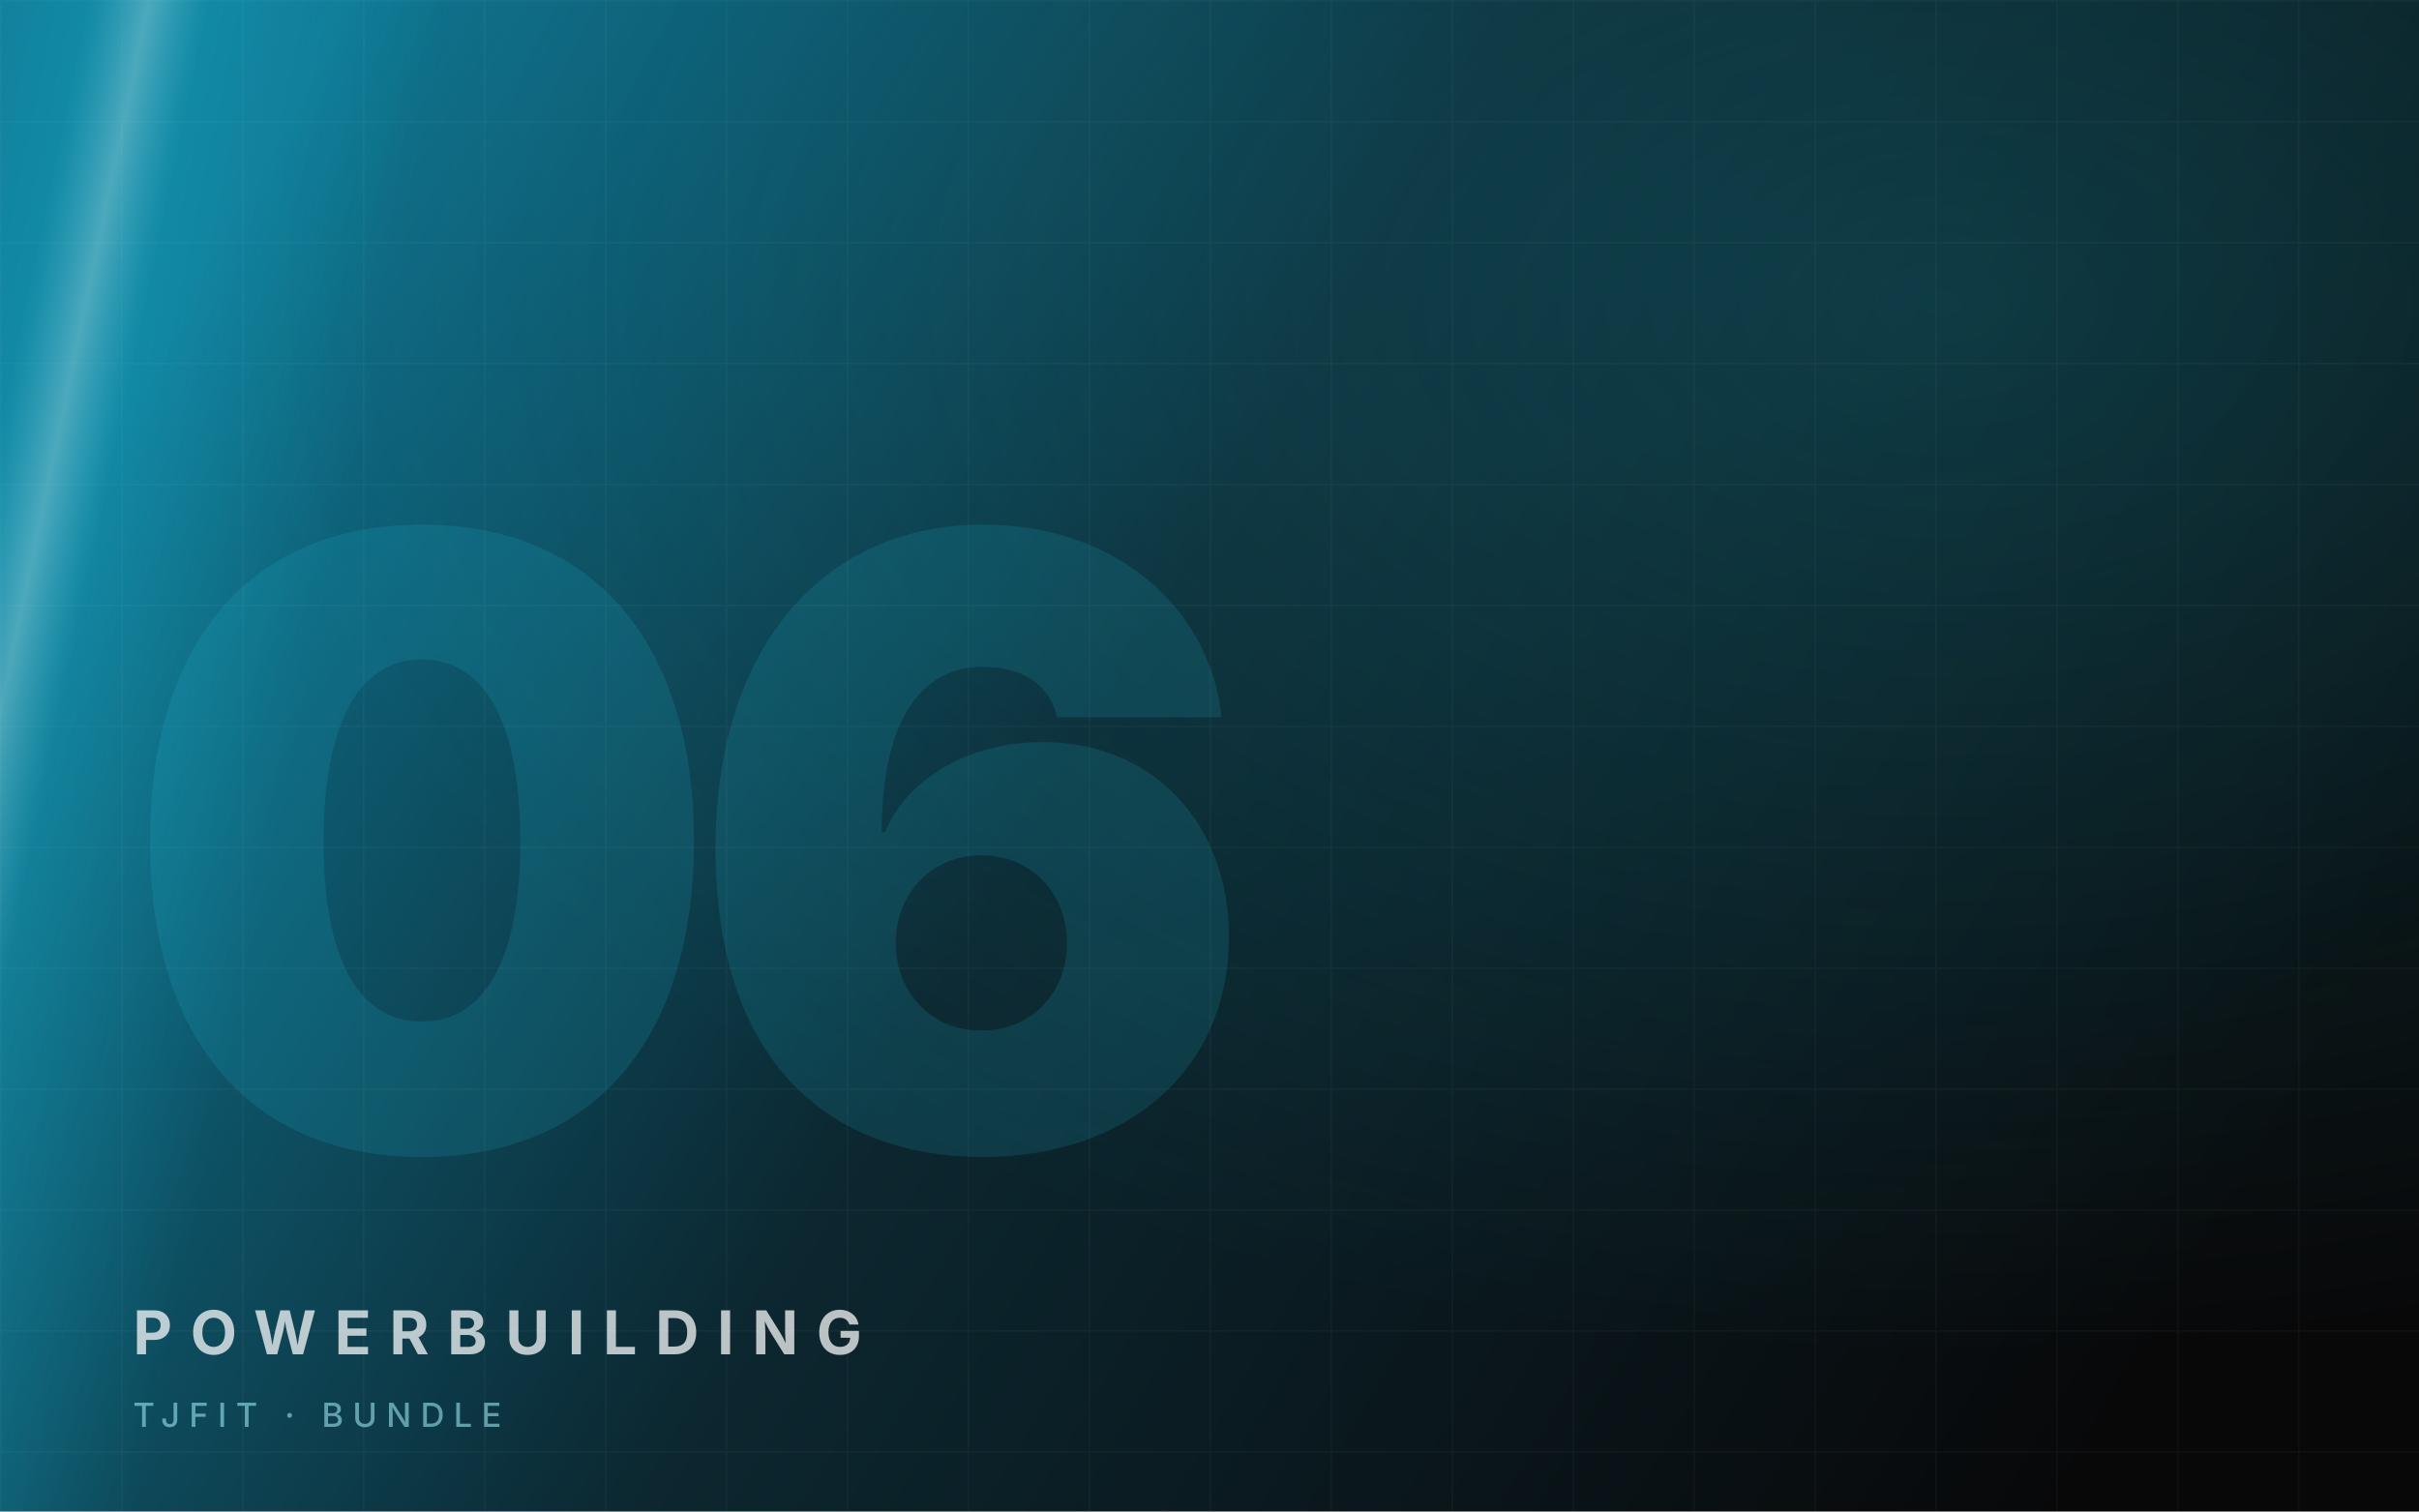
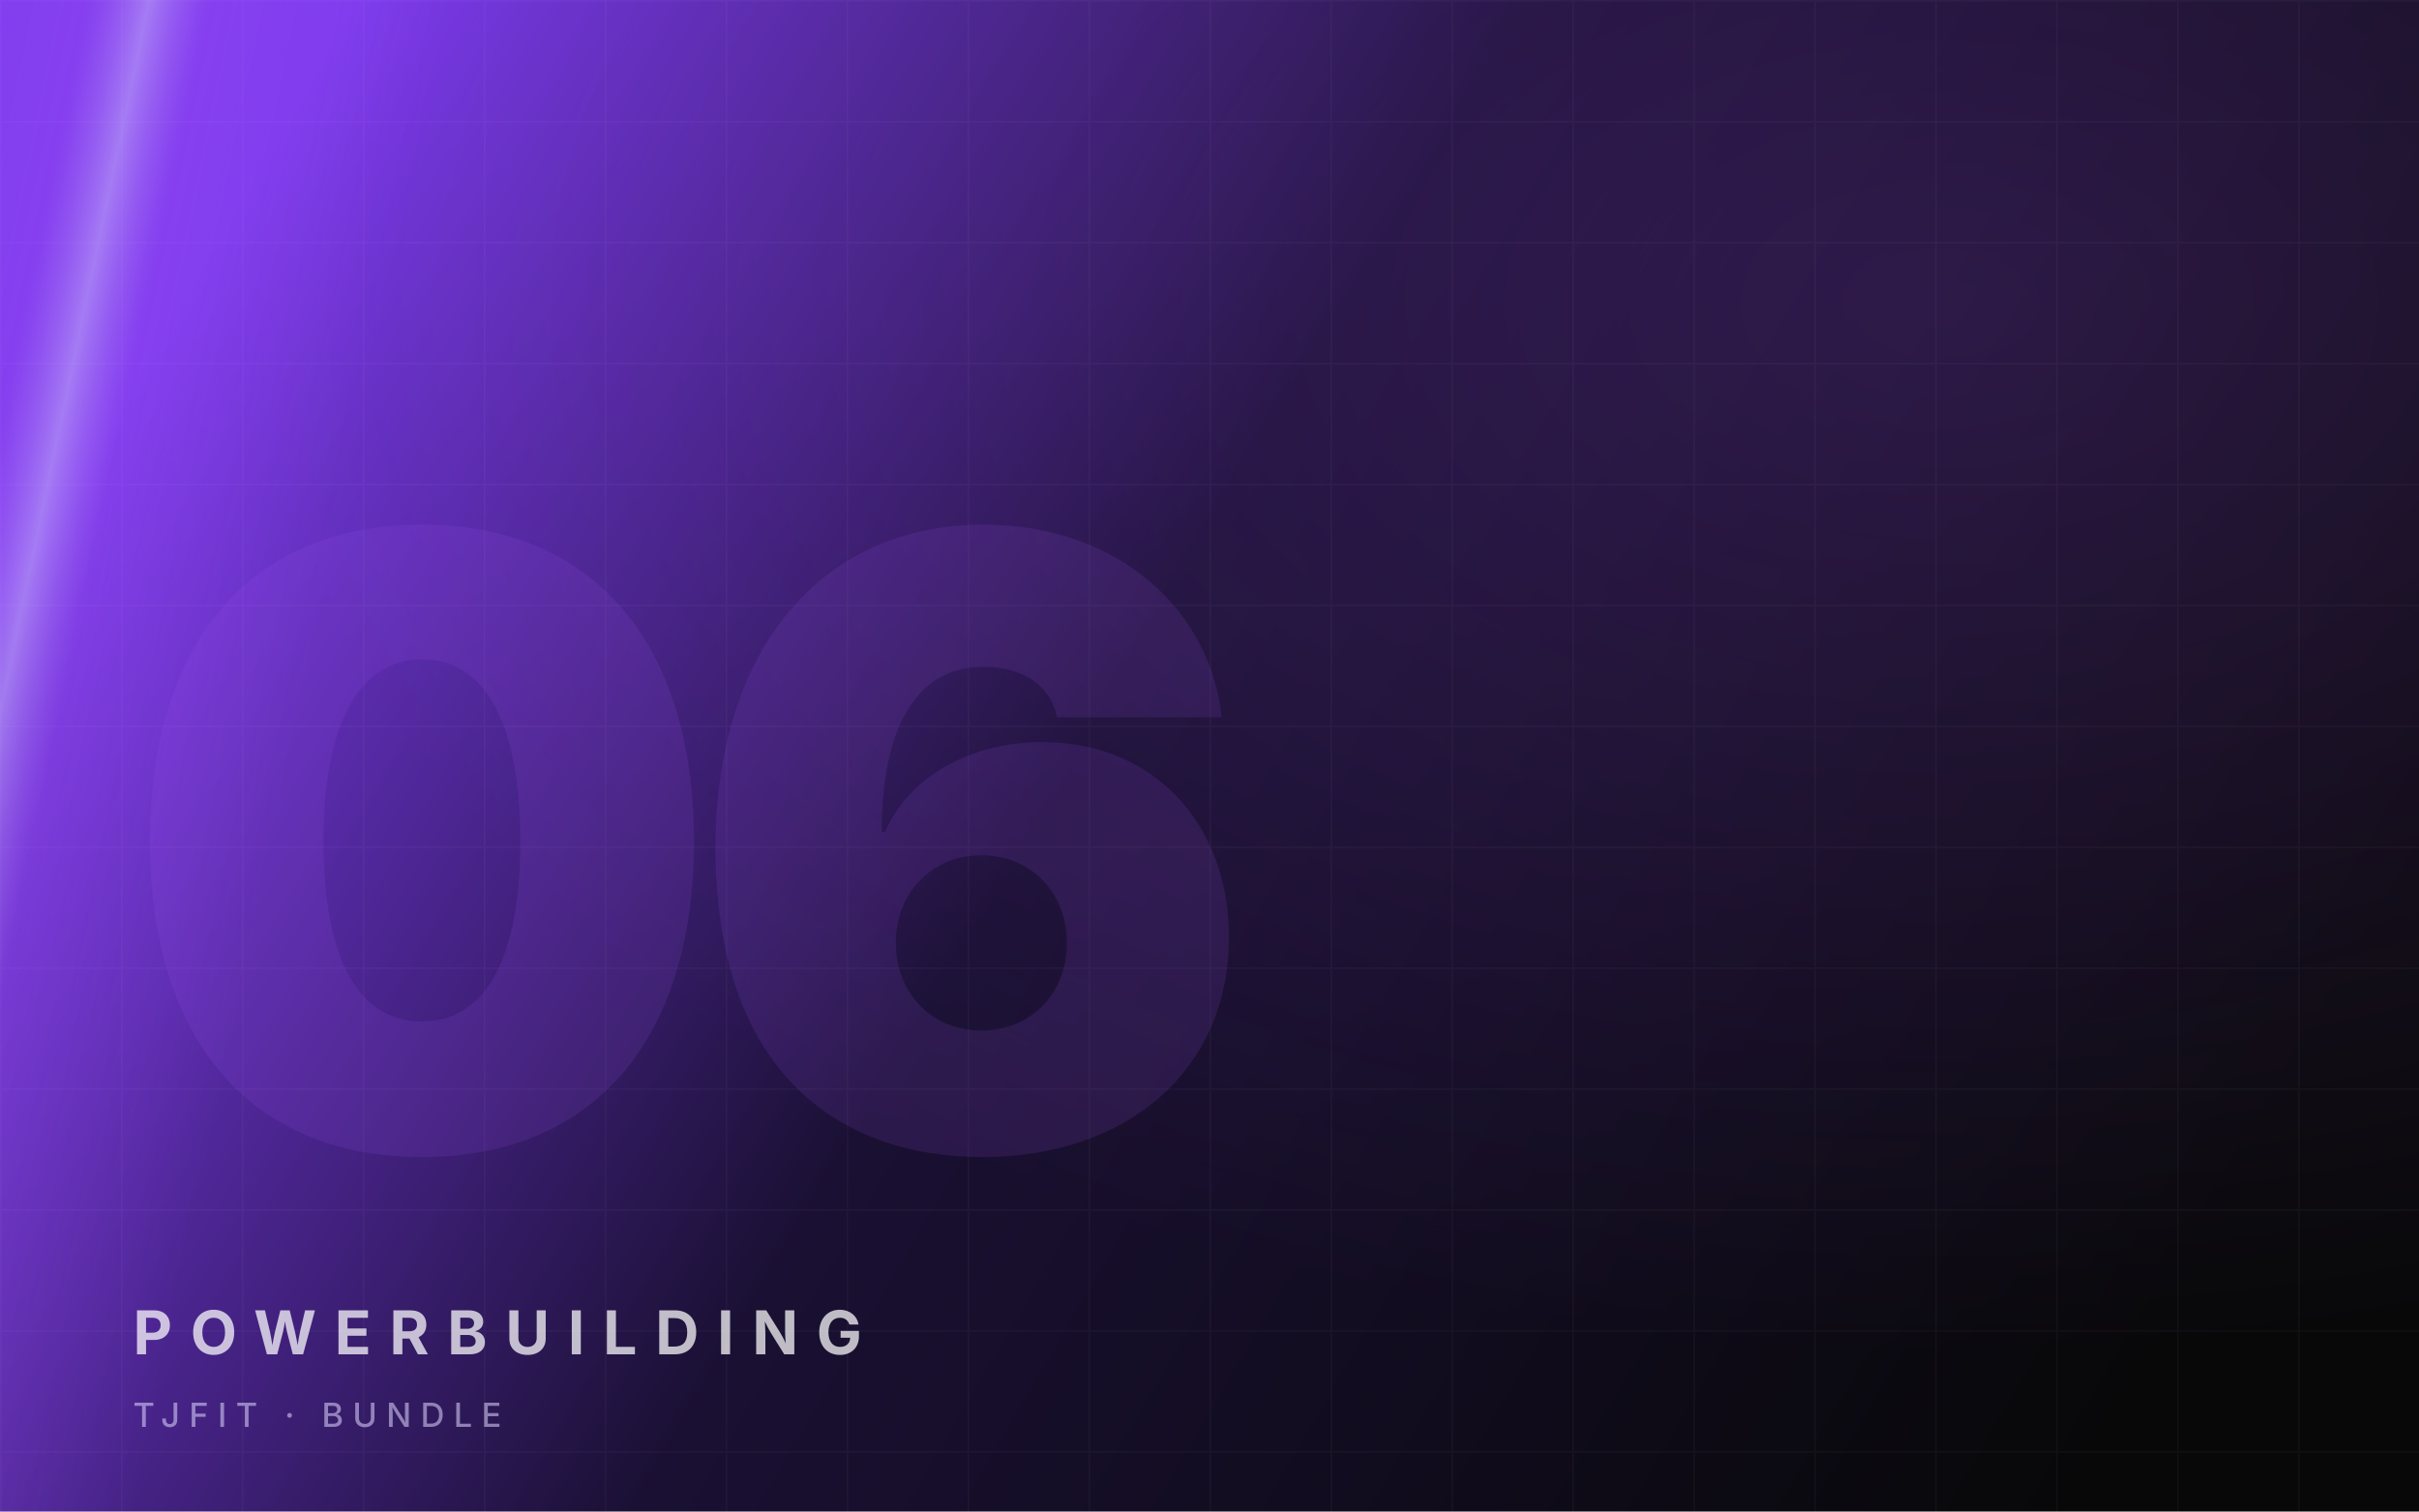
<svg xmlns="http://www.w3.org/2000/svg" viewBox="0 0 800 500" preserveAspectRatio="xMidYMid slice">
  <style>
    @keyframes tj-bundle-beam { 0% { transform: translateX(-1100px); } 100% { transform: translateX(2200px); } }
    @keyframes tj-bundle-numeral { 0%, 100% { opacity: 0.13; } 50% { opacity: 0.20; } }
    .tj-beam { animation: tj-bundle-beam 9s linear 0s infinite; }
    .tj-numeral { animation: tj-bundle-numeral 4.5s ease-in-out infinite; }
    @media (prefers-reduced-motion: reduce) {
      .tj-beam, .tj-numeral { animation: none; }
      .tj-beam { display: none; }
    }
  </style>
  <defs>
    <linearGradient id="g" x1="0.970" y1="0.671" x2="0.030" y2="0.329">
      <stop offset="0" stop-color="#080809" />
-       <stop offset="0.55" stop-color="#0c2730" />
-       <stop offset="1" stop-color="#0e7490" />
+       <stop offset="0.55" stop-color="#1a1033" />
+       <stop offset="1" stop-color="#7c3aed" />
    </linearGradient>
    <radialGradient id="glow" cx="0.8" cy="0.2" r="0.7">
-       <stop offset="0" stop-color="rgba(34,211,238,0.18)" />
-       <stop offset="1" stop-color="rgba(34,211,238,0)" />
+       <stop offset="0" stop-color="rgba(168,85,247,0.18)" />
+       <stop offset="1" stop-color="rgba(168,85,247,0)" />
    </radialGradient>
    <linearGradient id="beam" x1="0" y1="0" x2="1" y2="0">
-       <stop offset="0" stop-color="rgba(34,211,238,0)" />
-       <stop offset="0.4" stop-color="rgba(34,211,238,0.22)" />
-       <stop offset="0.5" stop-color="rgba(165,243,252,0.42)" />
-       <stop offset="0.6" stop-color="rgba(34,211,238,0.22)" />
-       <stop offset="1" stop-color="rgba(34,211,238,0)" />
+       <stop offset="0" stop-color="rgba(168,85,247,0)" />
+       <stop offset="0.4" stop-color="rgba(168,85,247,0.22)" />
+       <stop offset="0.5" stop-color="rgba(221,214,254,0.42)" />
+       <stop offset="0.6" stop-color="rgba(168,85,247,0.22)" />
+       <stop offset="1" stop-color="rgba(168,85,247,0)" />
    </linearGradient>
    <pattern id="grid" width="40" height="40" patternUnits="userSpaceOnUse">
      <path d="M 40 0 L 0 0 0 40" fill="none" stroke="rgba(255,255,255,0.035)" stroke-width="1" />
    </pattern>
  </defs>
  <rect width="800" height="500" fill="url(#g)" />
  <rect width="800" height="500" fill="url(#glow)" />
  <rect width="800" height="500" fill="url(#grid)" />
  <g class="tj-beam" transform="skewX(-12)">
    <rect x="-50" y="0" width="200" height="500" fill="url(#beam)" />
  </g>
-   <text class="tj-numeral" x="40" y="380" font-family="system-ui,-apple-system,sans-serif" font-weight="900" font-size="280" fill="rgba(34,211,238,0.13)" letter-spacing="-12">06</text>
+   <text class="tj-numeral" x="40" y="380" font-family="system-ui,-apple-system,sans-serif" font-weight="900" font-size="280" fill="rgba(168,85,247,0.13)" letter-spacing="-12">06</text>
  <text x="44" y="448" font-family="system-ui,-apple-system,sans-serif" font-weight="700" font-size="20" fill="rgba(255,255,255,0.72)" letter-spacing="6">POWERBUILDING</text>
-   <text x="44" y="472" font-family="system-ui,-apple-system,sans-serif" font-weight="500" font-size="11" fill="rgba(165,243,252,0.55)" letter-spacing="3">TJFIT · BUNDLE</text>
+   <text x="44" y="472" font-family="system-ui,-apple-system,sans-serif" font-weight="500" font-size="11" fill="rgba(221,214,254,0.55)" letter-spacing="3">TJFIT · BUNDLE</text>
</svg>
